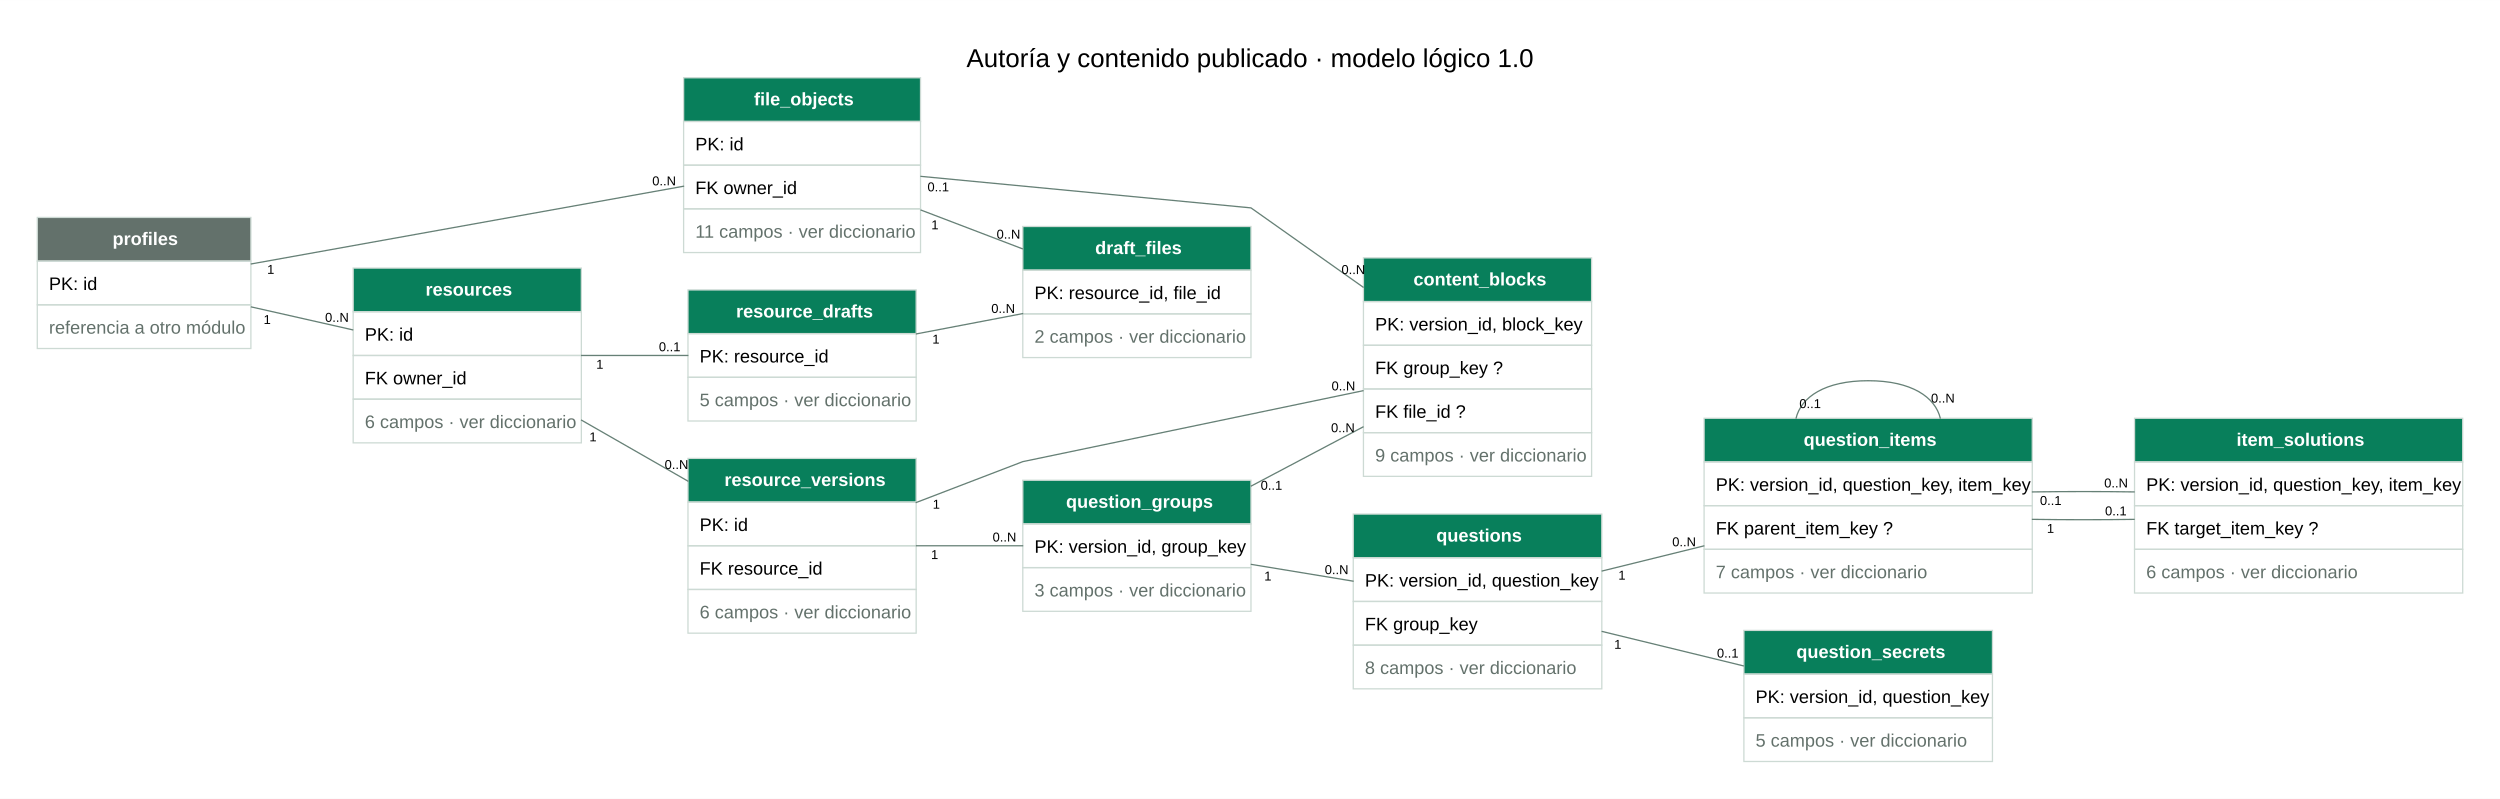
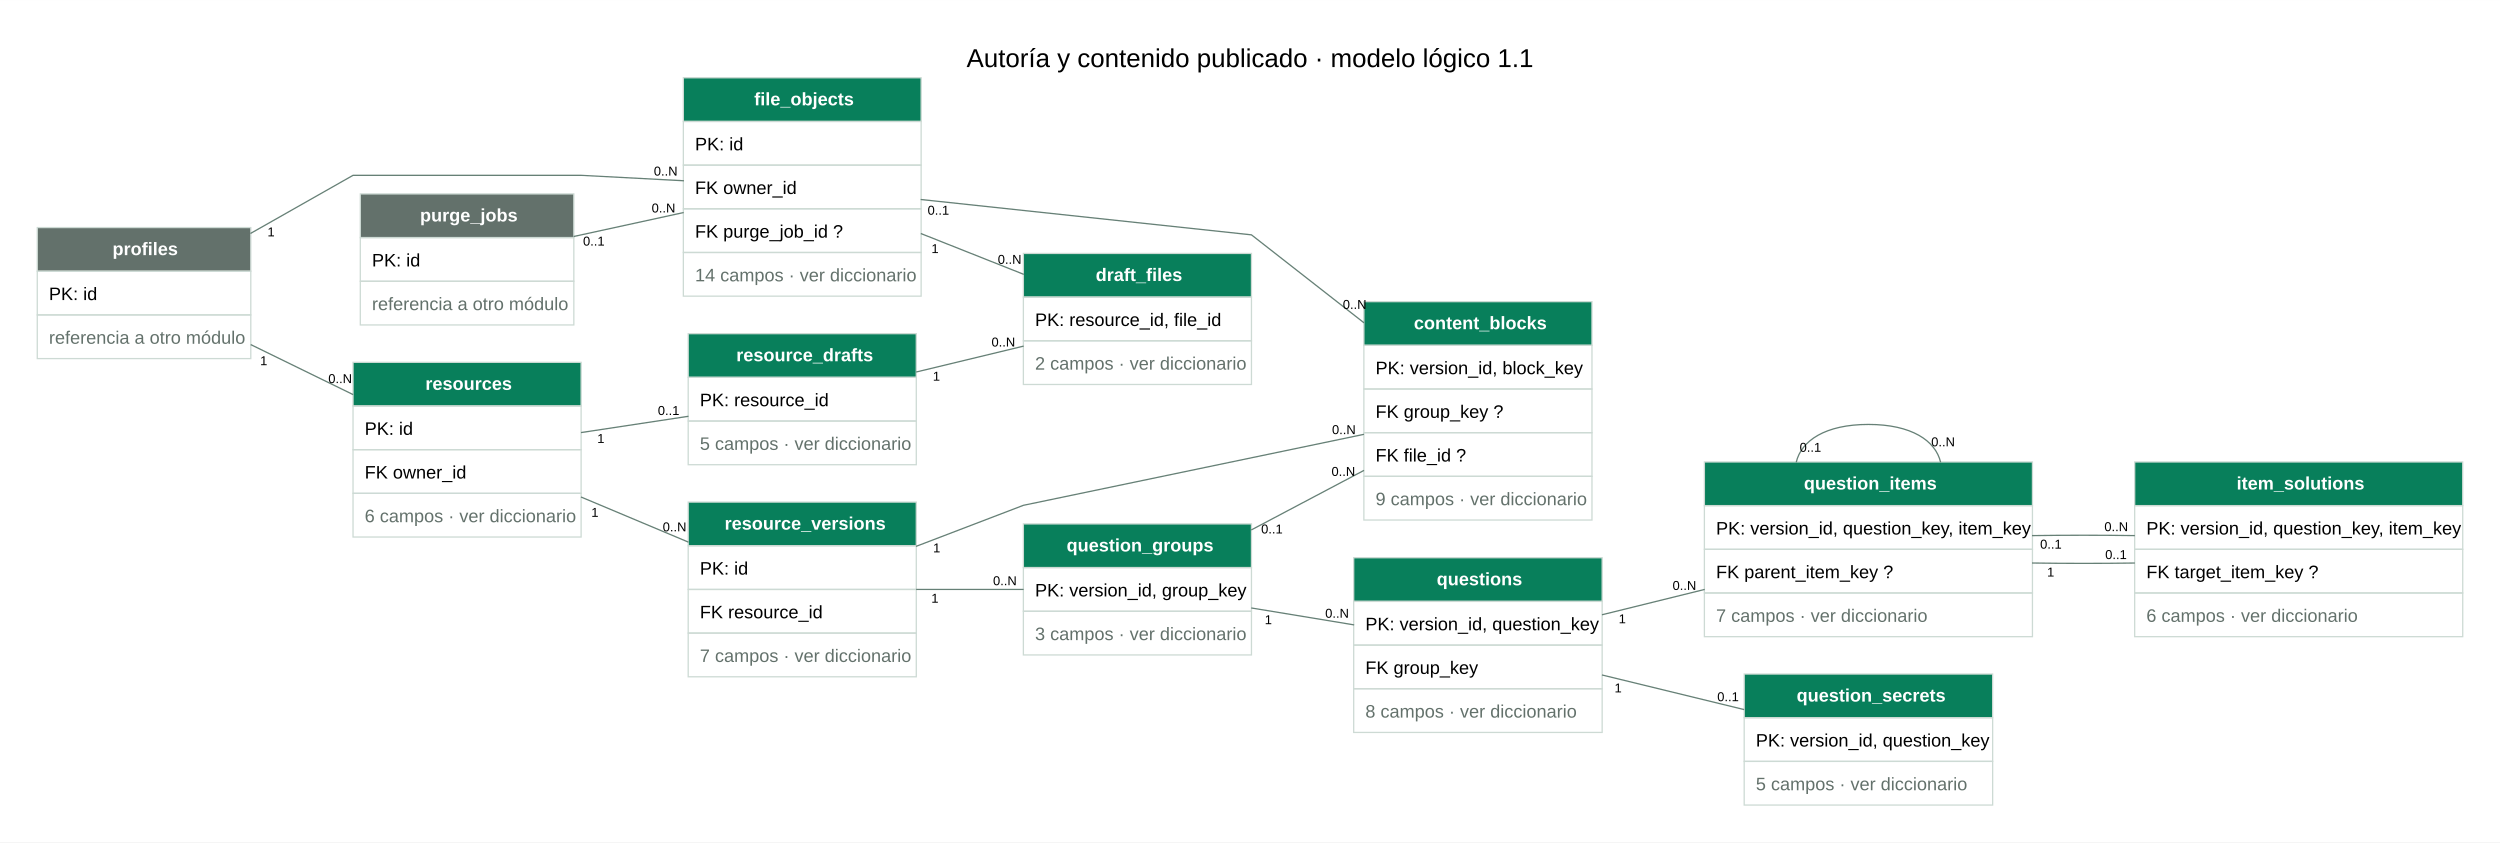
- <svg xmlns="http://www.w3.org/2000/svg" width="1931pt" height="617pt" viewBox="0.00 0.00 1931.10 616.97">
-   <g id="graph0" class="graph" transform="scale(1 1) rotate(0) translate(28.8 588.17)">
-     <polygon fill="#ffffff" stroke="none" points="-28.8,28.8 -28.8,-588.17 1902.3,-588.17 1902.3,28.8 -28.8,28.8" />
-     <text text-anchor="middle" x="936.75" y="-536.38" font-family="Arial" font-size="20.00">Autoría y contenido publicado · modelo lógico 1.0</text>
+ <svg xmlns="http://www.w3.org/2000/svg" width="1932pt" height="651pt" viewBox="0.00 0.00 1931.85 650.85">
+   <g id="graph0" class="graph" transform="scale(1 1) rotate(0) translate(28.8 622.05)">
+     <polygon fill="#ffffff" stroke="none" points="-28.8,28.8 -28.8,-622.05 1903.05,-622.05 1903.05,28.8 -28.8,28.8" />
+     <text text-anchor="middle" x="937.12" y="-570.25" font-family="Arial" font-size="20.00">Autoría y contenido publicado · modelo lógico 1.1</text>
    <g id="node1" class="node">
-       <polygon fill="#087f5b" stroke="none" points="1024.38,-355.25 1024.38,-389 1200.62,-389 1200.62,-355.25 1024.38,-355.25" />
-       <polygon fill="none" stroke="#cddad4" points="1024.38,-355.25 1024.38,-389 1200.62,-389 1200.62,-355.25 1024.38,-355.25" />
-       <text text-anchor="start" x="1063" y="-367.7" font-family="Arial" font-weight="bold" font-size="14.00" fill="white">content_blocks</text>
-       <polygon fill="none" stroke="#cddad4" points="1024.38,-321.5 1024.38,-355.25 1200.62,-355.25 1200.62,-321.5 1024.38,-321.5" />
-       <text text-anchor="start" x="1033.38" y="-332.95" font-family="Arial" font-size="14.00">PK: version_id, block_key</text>
-       <polygon fill="none" stroke="#cddad4" points="1024.38,-287.75 1024.38,-321.5 1200.62,-321.5 1200.62,-287.75 1024.38,-287.75" />
-       <text text-anchor="start" x="1033.38" y="-299.2" font-family="Arial" font-size="14.00">FK group_key ?</text>
-       <polygon fill="none" stroke="#cddad4" points="1024.38,-254 1024.38,-287.75 1200.62,-287.75 1200.62,-254 1024.38,-254" />
-       <text text-anchor="start" x="1033.38" y="-265.45" font-family="Arial" font-size="14.00">FK file_id ?</text>
-       <polygon fill="none" stroke="#cddad4" points="1024.38,-220.25 1024.38,-254 1200.62,-254 1200.62,-220.25 1024.38,-220.25" />
-       <text text-anchor="start" x="1033.38" y="-231.7" font-family="Arial" font-size="14.00" fill="#63716b">9 campos · ver diccionario</text>
+       <polygon fill="#087f5b" stroke="none" points="1025.12,-355.25 1025.12,-389 1201.38,-389 1201.38,-355.25 1025.12,-355.25" />
+       <polygon fill="none" stroke="#cddad4" points="1025.12,-355.25 1025.12,-389 1201.38,-389 1201.38,-355.25 1025.12,-355.25" />
+       <text text-anchor="start" x="1063.75" y="-367.7" font-family="Arial" font-weight="bold" font-size="14.00" fill="white">content_blocks</text>
+       <polygon fill="none" stroke="#cddad4" points="1025.12,-321.5 1025.12,-355.25 1201.38,-355.25 1201.38,-321.5 1025.12,-321.5" />
+       <text text-anchor="start" x="1034.12" y="-332.95" font-family="Arial" font-size="14.00">PK: version_id, block_key</text>
+       <polygon fill="none" stroke="#cddad4" points="1025.12,-287.75 1025.12,-321.5 1201.38,-321.5 1201.38,-287.75 1025.12,-287.75" />
+       <text text-anchor="start" x="1034.12" y="-299.2" font-family="Arial" font-size="14.00">FK group_key ?</text>
+       <polygon fill="none" stroke="#cddad4" points="1025.12,-254 1025.12,-287.75 1201.38,-287.75 1201.38,-254 1025.12,-254" />
+       <text text-anchor="start" x="1034.12" y="-265.45" font-family="Arial" font-size="14.00">FK file_id ?</text>
+       <polygon fill="none" stroke="#cddad4" points="1025.12,-220.25 1025.12,-254 1201.38,-254 1201.38,-220.25 1025.12,-220.25" />
+       <text text-anchor="start" x="1034.12" y="-231.7" font-family="Arial" font-size="14.00" fill="#63716b">9 campos · ver diccionario</text>
    </g>
    <g id="node2" class="node">
-       <polygon fill="#087f5b" stroke="none" points="761.25,-379.5 761.25,-413.25 937.5,-413.25 937.5,-379.5 761.25,-379.5" />
-       <polygon fill="none" stroke="#cddad4" points="761.25,-379.5 761.25,-413.25 937.5,-413.25 937.5,-379.5 761.25,-379.5" />
-       <text text-anchor="start" x="817.12" y="-391.95" font-family="Arial" font-weight="bold" font-size="14.00" fill="white">draft_files</text>
-       <polygon fill="none" stroke="#cddad4" points="761.25,-345.75 761.25,-379.5 937.5,-379.5 937.5,-345.75 761.25,-345.75" />
-       <text text-anchor="start" x="770.25" y="-357.2" font-family="Arial" font-size="14.00">PK: resource_id, file_id</text>
-       <polygon fill="none" stroke="#cddad4" points="761.25,-312 761.25,-345.75 937.5,-345.75 937.5,-312 761.25,-312" />
-       <text text-anchor="start" x="770.25" y="-323.45" font-family="Arial" font-size="14.00" fill="#63716b">2 campos · ver diccionario</text>
+       <polygon fill="#087f5b" stroke="none" points="762,-392.5 762,-426.25 938.25,-426.25 938.25,-392.5 762,-392.5" />
+       <polygon fill="none" stroke="#cddad4" points="762,-392.5 762,-426.25 938.25,-426.25 938.25,-392.5 762,-392.5" />
+       <text text-anchor="start" x="817.88" y="-404.95" font-family="Arial" font-weight="bold" font-size="14.00" fill="white">draft_files</text>
+       <polygon fill="none" stroke="#cddad4" points="762,-358.75 762,-392.5 938.25,-392.5 938.25,-358.75 762,-358.75" />
+       <text text-anchor="start" x="771" y="-370.2" font-family="Arial" font-size="14.00">PK: resource_id, file_id</text>
+       <polygon fill="none" stroke="#cddad4" points="762,-325 762,-358.75 938.25,-358.75 938.25,-325 762,-325" />
+       <text text-anchor="start" x="771" y="-336.45" font-family="Arial" font-size="14.00" fill="#63716b">2 campos · ver diccionario</text>
    </g>
    <g id="node3" class="node">
-       <polygon fill="#087f5b" stroke="none" points="499.25,-494.38 499.25,-528.12 682.25,-528.12 682.25,-494.38 499.25,-494.38" />
-       <polygon fill="none" stroke="#cddad4" points="499.25,-494.38 499.25,-528.12 682.25,-528.12 682.25,-494.38 499.25,-494.38" />
-       <text text-anchor="start" x="553.62" y="-506.82" font-family="Arial" font-weight="bold" font-size="14.00" fill="white">file_objects</text>
-       <polygon fill="none" stroke="#cddad4" points="499.25,-460.62 499.25,-494.38 682.25,-494.38 682.25,-460.62 499.25,-460.62" />
-       <text text-anchor="start" x="508.25" y="-472.07" font-family="Arial" font-size="14.00">PK: id</text>
-       <polygon fill="none" stroke="#cddad4" points="499.25,-426.88 499.25,-460.62 682.25,-460.62 682.25,-426.88 499.25,-426.88" />
-       <text text-anchor="start" x="508.25" y="-438.32" font-family="Arial" font-size="14.00">FK owner_id</text>
-       <polygon fill="none" stroke="#cddad4" points="499.25,-393.12 499.25,-426.88 682.25,-426.88 682.25,-393.12 499.25,-393.12" />
-       <text text-anchor="start" x="508.25" y="-404.57" font-family="Arial" font-size="14.00" fill="#63716b">11 campos · ver diccionario</text>
+       <polygon fill="#087f5b" stroke="none" points="499.25,-528.25 499.25,-562 683,-562 683,-528.25 499.25,-528.25" />
+       <polygon fill="none" stroke="#cddad4" points="499.25,-528.25 499.25,-562 683,-562 683,-528.25 499.25,-528.25" />
+       <text text-anchor="start" x="554" y="-540.7" font-family="Arial" font-weight="bold" font-size="14.00" fill="white">file_objects</text>
+       <polygon fill="none" stroke="#cddad4" points="499.25,-494.5 499.25,-528.25 683,-528.25 683,-494.5 499.25,-494.5" />
+       <text text-anchor="start" x="508.25" y="-505.95" font-family="Arial" font-size="14.00">PK: id</text>
+       <polygon fill="none" stroke="#cddad4" points="499.25,-460.75 499.25,-494.5 683,-494.5 683,-460.75 499.25,-460.75" />
+       <text text-anchor="start" x="508.25" y="-472.2" font-family="Arial" font-size="14.00">FK owner_id</text>
+       <polygon fill="none" stroke="#cddad4" points="499.25,-427 499.25,-460.75 683,-460.75 683,-427 499.25,-427" />
+       <text text-anchor="start" x="508.25" y="-438.45" font-family="Arial" font-size="14.00">FK purge_job_id ?</text>
+       <polygon fill="none" stroke="#cddad4" points="499.25,-393.25 499.25,-427 683,-427 683,-393.25 499.25,-393.25" />
+       <text text-anchor="start" x="508.25" y="-404.7" font-family="Arial" font-size="14.00" fill="#63716b">14 campos · ver diccionario</text>
+     </g>
+     <g id="edge11" class="edge">
+       <path fill="none" stroke="#668076" d="M682.61,-467.95C785.17,-456.99 938.25,-440.62 938.25,-440.62 938.25,-440.62 981.75,-406.62 1025.25,-372.62" />
+       <text text-anchor="middle" x="1017.99" y="-383.38" font-family="Arial" font-size="10.00">0..N</text>
+       <text text-anchor="middle" x="696.31" y="-456.19" font-family="Arial" font-size="10.00">0..1</text>
+     </g>
+     <g id="edge6" class="edge">
+       <path fill="none" stroke="#668076" d="M682.73,-441.66C708.6,-431.4 736.72,-420.24 762.35,-410.06" />
+       <text text-anchor="middle" x="751.37" y="-418.2" font-family="Arial" font-size="10.00">0..N</text>
+       <text text-anchor="middle" x="693.72" y="-426.53" font-family="Arial" font-size="10.00">1</text>
+     </g>
+     <g id="node4" class="node">
+       <polygon fill="#087f5b" stroke="none" points="1620.75,-231.38 1620.75,-265.12 1874.25,-265.12 1874.25,-231.38 1620.75,-231.38" />
+       <polygon fill="none" stroke="#cddad4" points="1620.75,-231.38 1620.75,-265.12 1874.25,-265.12 1874.25,-231.38 1620.75,-231.38" />
+       <text text-anchor="start" x="1699.5" y="-243.82" font-family="Arial" font-weight="bold" font-size="14.00" fill="white">item_solutions</text>
+       <polygon fill="none" stroke="#cddad4" points="1620.75,-197.62 1620.75,-231.38 1874.25,-231.38 1874.25,-197.62 1620.75,-197.62" />
+       <text text-anchor="start" x="1629.75" y="-209.07" font-family="Arial" font-size="14.00">PK: version_id, question_key, item_key</text>
+       <polygon fill="none" stroke="#cddad4" points="1620.75,-163.88 1620.75,-197.62 1874.25,-197.62 1874.25,-163.88 1620.75,-163.88" />
+       <text text-anchor="start" x="1629.75" y="-175.32" font-family="Arial" font-size="14.00">FK target_item_key ?</text>
+       <polygon fill="none" stroke="#cddad4" points="1620.75,-130.12 1620.75,-163.88 1874.25,-163.88 1874.25,-130.12 1620.75,-130.12" />
+       <text text-anchor="start" x="1629.75" y="-141.57" font-family="Arial" font-size="14.00" fill="#63716b">6 campos · ver diccionario</text>
+     </g>
+     <g id="node5" class="node">
+       <polygon fill="#63716b" stroke="none" points="0,-412.5 0,-446.25 165,-446.25 165,-412.5 0,-412.5" />
+       <polygon fill="none" stroke="#cddad4" points="0,-412.5 0,-446.25 165,-446.25 165,-412.5 0,-412.5" />
+       <text text-anchor="start" x="58.12" y="-424.95" font-family="Arial" font-weight="bold" font-size="14.00" fill="white">profiles</text>
+       <polygon fill="none" stroke="#cddad4" points="0,-378.75 0,-412.5 165,-412.5 165,-378.75 0,-378.75" />
+       <text text-anchor="start" x="9" y="-390.2" font-family="Arial" font-size="14.00">PK: id</text>
+       <polygon fill="none" stroke="#cddad4" points="0,-345 0,-378.75 165,-378.75 165,-345 0,-345" />
+       <text text-anchor="start" x="9" y="-356.45" font-family="Arial" font-size="14.00" fill="#63716b">referencia a otro módulo</text>
+     </g>
+     <g id="edge1" class="edge">
+       <path fill="none" stroke="#668076" d="M164.69,-441.66C204.5,-464.23 244,-486.62 244,-486.62 244,-486.62 420.25,-486.62 420.25,-486.62 420.25,-486.62 459.15,-484.56 499.72,-482.41" />
+       <text text-anchor="middle" x="485.59" y="-486.43" font-family="Arial" font-size="10.00">0..N</text>
+       <text text-anchor="middle" x="180.64" y="-439.43" font-family="Arial" font-size="10.00">1</text>
+     </g>
+     <g id="node13" class="node">
+       <polygon fill="#087f5b" stroke="none" points="244,-308.38 244,-342.12 420.25,-342.12 420.25,-308.38 244,-308.38" />
+       <polygon fill="none" stroke="#cddad4" points="244,-308.38 244,-342.12 420.25,-342.12 420.25,-308.38 244,-308.38" />
+       <text text-anchor="start" x="299.88" y="-320.82" font-family="Arial" font-weight="bold" font-size="14.00" fill="white">resources</text>
+       <polygon fill="none" stroke="#cddad4" points="244,-274.62 244,-308.38 420.25,-308.38 420.25,-274.62 244,-274.62" />
+       <text text-anchor="start" x="253" y="-286.07" font-family="Arial" font-size="14.00">PK: id</text>
+       <polygon fill="none" stroke="#cddad4" points="244,-240.88 244,-274.62 420.25,-274.62 420.25,-240.88 244,-240.88" />
+       <text text-anchor="start" x="253" y="-252.32" font-family="Arial" font-size="14.00">FK owner_id</text>
+       <polygon fill="none" stroke="#cddad4" points="244,-207.12 244,-240.88 420.25,-240.88 420.25,-207.12 244,-207.12" />
+       <text text-anchor="start" x="253" y="-218.57" font-family="Arial" font-size="14.00" fill="#63716b">6 campos · ver diccionario</text>
+     </g>
+     <g id="edge3" class="edge">
+       <path fill="none" stroke="#668076" d="M164.92,-355.84C190.3,-343.44 218.37,-329.72 244.11,-317.14" />
+       <text text-anchor="middle" x="234.05" y="-326.08" font-family="Arial" font-size="10.00">0..N</text>
+       <text text-anchor="middle" x="174.98" y="-339.9" font-family="Arial" font-size="10.00">1</text>
+     </g>
+     <g id="node6" class="node">
+       <polygon fill="#63716b" stroke="none" points="249.62,-438.5 249.62,-472.25 414.62,-472.25 414.62,-438.5 249.62,-438.5" />
+       <polygon fill="none" stroke="#cddad4" points="249.62,-438.5 249.62,-472.25 414.62,-472.25 414.62,-438.5 249.62,-438.5" />
+       <text text-anchor="start" x="295.75" y="-450.95" font-family="Arial" font-weight="bold" font-size="14.00" fill="white">purge_jobs</text>
+       <polygon fill="none" stroke="#cddad4" points="249.62,-404.75 249.62,-438.5 414.62,-438.5 414.62,-404.75 249.62,-404.75" />
+       <text text-anchor="start" x="258.62" y="-416.2" font-family="Arial" font-size="14.00">PK: id</text>
+       <polygon fill="none" stroke="#cddad4" points="249.62,-371 249.62,-404.75 414.62,-404.75 414.62,-371 249.62,-371" />
+       <text text-anchor="start" x="258.62" y="-382.45" font-family="Arial" font-size="14.00" fill="#63716b">referencia a otro módulo</text>
+     </g>
+     <g id="edge2" class="edge">
+       <path fill="none" stroke="#668076" d="M414.44,-439.34C441.5,-445.24 471.8,-451.84 499.52,-457.88" />
+       <text text-anchor="middle" x="483.91" y="-457.9" font-family="Arial" font-size="10.00">0..N</text>
+       <text text-anchor="middle" x="430.05" y="-432.32" font-family="Arial" font-size="10.00">0..1</text>
+     </g>
+     <g id="node7" class="node">
+       <polygon fill="#087f5b" stroke="none" points="762,-183.5 762,-217.25 938.25,-217.25 938.25,-183.5 762,-183.5" />
+       <polygon fill="none" stroke="#cddad4" points="762,-183.5 762,-217.25 938.25,-217.25 938.25,-183.5 762,-183.5" />
+       <text text-anchor="start" x="795.38" y="-195.95" font-family="Arial" font-weight="bold" font-size="14.00" fill="white">question_groups</text>
+       <polygon fill="none" stroke="#cddad4" points="762,-149.75 762,-183.5 938.25,-183.5 938.25,-149.75 762,-149.75" />
+       <text text-anchor="start" x="771" y="-161.2" font-family="Arial" font-size="14.00">PK: version_id, group_key</text>
+       <polygon fill="none" stroke="#cddad4" points="762,-116 762,-149.75 938.25,-149.75 938.25,-116 762,-116" />
+       <text text-anchor="start" x="771" y="-127.45" font-family="Arial" font-size="14.00" fill="#63716b">3 campos · ver diccionario</text>
    </g>
    <g id="edge10" class="edge">
-       <path fill="none" stroke="#668076" d="M682.14,-452C784.58,-442.22 937.5,-427.62 937.5,-427.62 937.5,-427.62 981,-396.88 1024.5,-366.12" />
-       <text text-anchor="middle" x="1016.56" y="-376.52" font-family="Arial" font-size="10.00">0..N</text>
-       <text text-anchor="middle" x="695.93" y="-440.39" font-family="Arial" font-size="10.00">0..1</text>
+       <path fill="none" stroke="#668076" d="M938.08,-212.58C966.12,-227.4 997.19,-243.82 1025.23,-258.64" />
+       <text text-anchor="middle" x="1009.25" y="-254.34" font-family="Arial" font-size="10.00">0..N</text>
+       <text text-anchor="middle" x="954.06" y="-209.87" font-family="Arial" font-size="10.00">0..1</text>
+     </g>
+     <g id="node10" class="node">
+       <polygon fill="#087f5b" stroke="none" points="1017.25,-157.38 1017.25,-191.12 1209.25,-191.12 1209.25,-157.38 1017.25,-157.38" />
+       <polygon fill="none" stroke="#cddad4" points="1017.25,-157.38 1017.25,-191.12 1209.25,-191.12 1209.25,-157.38 1017.25,-157.38" />
+       <text text-anchor="start" x="1081.38" y="-169.82" font-family="Arial" font-weight="bold" font-size="14.00" fill="white">questions</text>
+       <polygon fill="none" stroke="#cddad4" points="1017.25,-123.62 1017.25,-157.38 1209.25,-157.38 1209.25,-123.62 1017.25,-123.62" />
+       <text text-anchor="start" x="1026.25" y="-135.07" font-family="Arial" font-size="14.00">PK: version_id, question_key</text>
+       <polygon fill="none" stroke="#cddad4" points="1017.25,-89.88 1017.25,-123.62 1209.25,-123.62 1209.25,-89.88 1017.25,-89.88" />
+       <text text-anchor="start" x="1026.25" y="-101.33" font-family="Arial" font-size="14.00">FK group_key</text>
+       <polygon fill="none" stroke="#cddad4" points="1017.25,-56.12 1017.25,-89.88 1209.25,-89.88 1209.25,-56.12 1017.25,-56.12" />
+       <text text-anchor="start" x="1026.25" y="-67.58" font-family="Arial" font-size="14.00" fill="#63716b">8 campos · ver diccionario</text>
+     </g>
+     <g id="edge12" class="edge">
+       <path fill="none" stroke="#668076" d="M938.08,-152.31C963.59,-148.1 991.62,-143.49 1017.6,-139.21" />
+       <text text-anchor="middle" x="1004.39" y="-144.74" font-family="Arial" font-size="10.00">0..N</text>
+       <text text-anchor="middle" x="951.29" y="-139.78" font-family="Arial" font-size="10.00">1</text>
+     </g>
+     <g id="node8" class="node">
+       <polygon fill="#087f5b" stroke="none" points="1288.25,-231.38 1288.25,-265.12 1541.75,-265.12 1541.75,-231.38 1288.25,-231.38" />
+       <polygon fill="none" stroke="#cddad4" points="1288.25,-231.38 1288.25,-265.12 1541.75,-265.12 1541.75,-231.38 1288.25,-231.38" />
+       <text text-anchor="start" x="1365.12" y="-243.82" font-family="Arial" font-weight="bold" font-size="14.00" fill="white">question_items</text>
+       <polygon fill="none" stroke="#cddad4" points="1288.25,-197.62 1288.25,-231.38 1541.75,-231.38 1541.75,-197.62 1288.25,-197.62" />
+       <text text-anchor="start" x="1297.25" y="-209.07" font-family="Arial" font-size="14.00">PK: version_id, question_key, item_key</text>
+       <polygon fill="none" stroke="#cddad4" points="1288.25,-163.88 1288.25,-197.62 1541.75,-197.62 1541.75,-163.88 1288.25,-163.88" />
+       <text text-anchor="start" x="1297.25" y="-175.32" font-family="Arial" font-size="14.00">FK parent_item_key ?</text>
+       <polygon fill="none" stroke="#cddad4" points="1288.25,-130.12 1288.25,-163.88 1541.75,-163.88 1541.75,-130.12 1288.25,-130.12" />
+       <text text-anchor="start" x="1297.25" y="-141.57" font-family="Arial" font-size="14.00" fill="#63716b">7 campos · ver diccionario</text>
+     </g>
+     <g id="edge16" class="edge">
+       <path fill="none" stroke="#668076" d="M1541.42,-187.04C1567.44,-186.66 1594.86,-186.65 1620.89,-187.03" />
+       <text text-anchor="middle" x="1606.3" y="-190.11" font-family="Arial" font-size="10.00">0..1</text>
+       <text text-anchor="middle" x="1555.83" y="-176.58" font-family="Arial" font-size="10.00">1</text>
+     </g>
+     <g id="edge17" class="edge">
+       <path fill="none" stroke="#668076" d="M1541.42,-208.21C1567.44,-208.59 1594.86,-208.6 1620.89,-208.22" />
+       <text text-anchor="middle" x="1606.48" y="-211.67" font-family="Arial" font-size="10.00">0..N</text>
+       <text text-anchor="middle" x="1556.01" y="-198.14" font-family="Arial" font-size="10.00">0..1</text>
+     </g>
+     <g id="edge14" class="edge">
+       <path fill="none" stroke="#668076" d="M1359.2,-264.82C1363.1,-281.59 1381.7,-294.12 1415,-294.12 1448.3,-294.12 1466.9,-281.59 1470.8,-264.82" />
+       <text text-anchor="middle" x="1472.69" y="-277.21" font-family="Arial" font-size="10.00">0..N</text>
+       <text text-anchor="middle" x="1370.16" y="-272.98" font-family="Arial" font-size="10.00">0..1</text>
+     </g>
+     <g id="node9" class="node">
+       <polygon fill="#087f5b" stroke="none" points="1319,-67.5 1319,-101.25 1511,-101.25 1511,-67.5 1319,-67.5" />
+       <polygon fill="none" stroke="#cddad4" points="1319,-67.5 1319,-101.25 1511,-101.25 1511,-67.5 1319,-67.5" />
+       <text text-anchor="start" x="1359.5" y="-79.95" font-family="Arial" font-weight="bold" font-size="14.00" fill="white">question_secrets</text>
+       <polygon fill="none" stroke="#cddad4" points="1319,-33.75 1319,-67.5 1511,-67.5 1511,-33.75 1319,-33.75" />
+       <text text-anchor="start" x="1328" y="-45.2" font-family="Arial" font-size="14.00">PK: version_id, question_key</text>
+       <polygon fill="none" stroke="#cddad4" points="1319,0 1319,-33.75 1511,-33.75 1511,0 1319,0" />
+       <text text-anchor="start" x="1328" y="-11.45" font-family="Arial" font-size="14.00" fill="#63716b">5 campos · ver diccionario</text>
+     </g>
+     <g id="edge13" class="edge">
+       <path fill="none" stroke="#668076" d="M1209.09,-147.04C1234.31,-153.26 1261.93,-160.08 1288.51,-166.64" />
+       <text text-anchor="middle" x="1272.81" y="-166.23" font-family="Arial" font-size="10.00">0..N</text>
+       <text text-anchor="middle" x="1224.79" y="-140.45" font-family="Arial" font-size="10.00">1</text>
+     </g>
+     <g id="edge15" class="edge">
+       <path fill="none" stroke="#668076" d="M1209.09,-100.53C1244.17,-91.99 1283.91,-82.31 1319,-73.76" />
+       <text text-anchor="middle" x="1306.51" y="-80.26" font-family="Arial" font-size="10.00">0..1</text>
+       <text text-anchor="middle" x="1221.58" y="-87.03" font-family="Arial" font-size="10.00">1</text>
+     </g>
+     <g id="node11" class="node">
+       <polygon fill="#087f5b" stroke="none" points="503,-330.5 503,-364.25 679.25,-364.25 679.25,-330.5 503,-330.5" />
+       <polygon fill="none" stroke="#cddad4" points="503,-330.5 503,-364.25 679.25,-364.25 679.25,-330.5 503,-330.5" />
+       <text text-anchor="start" x="540.12" y="-342.95" font-family="Arial" font-weight="bold" font-size="14.00" fill="white">resource_drafts</text>
+       <polygon fill="none" stroke="#cddad4" points="503,-296.75 503,-330.5 679.25,-330.5 679.25,-296.75 503,-296.75" />
+       <text text-anchor="start" x="512" y="-308.2" font-family="Arial" font-size="14.00">PK: resource_id</text>
+       <polygon fill="none" stroke="#cddad4" points="503,-263 503,-296.75 679.25,-296.75 679.25,-263 503,-263" />
+       <text text-anchor="start" x="512" y="-274.45" font-family="Arial" font-size="14.00" fill="#63716b">5 campos · ver diccionario</text>
    </g>
    <g id="edge5" class="edge">
-       <path fill="none" stroke="#668076" d="M682.23,-426.07C707.91,-416.26 735.82,-405.61 761.3,-395.88" />
-       <text text-anchor="middle" x="750.17" y="-403.87" font-family="Arial" font-size="10.00">0..N</text>
-       <text text-anchor="middle" x="693.36" y="-411.08" font-family="Arial" font-size="10.00">1</text>
-     </g>
-     <g id="node4" class="node">
-       <polygon fill="#087f5b" stroke="none" points="1620,-231.38 1620,-265.12 1873.5,-265.12 1873.5,-231.38 1620,-231.38" />
-       <polygon fill="none" stroke="#cddad4" points="1620,-231.38 1620,-265.12 1873.5,-265.12 1873.5,-231.38 1620,-231.38" />
-       <text text-anchor="start" x="1698.75" y="-243.82" font-family="Arial" font-weight="bold" font-size="14.00" fill="white">item_solutions</text>
-       <polygon fill="none" stroke="#cddad4" points="1620,-197.62 1620,-231.38 1873.5,-231.38 1873.5,-197.62 1620,-197.62" />
-       <text text-anchor="start" x="1629" y="-209.07" font-family="Arial" font-size="14.00">PK: version_id, question_key, item_key</text>
-       <polygon fill="none" stroke="#cddad4" points="1620,-163.88 1620,-197.62 1873.5,-197.62 1873.5,-163.88 1620,-163.88" />
-       <text text-anchor="start" x="1629" y="-175.32" font-family="Arial" font-size="14.00">FK target_item_key ?</text>
-       <polygon fill="none" stroke="#cddad4" points="1620,-130.12 1620,-163.88 1873.5,-163.88 1873.5,-130.12 1620,-130.12" />
-       <text text-anchor="start" x="1629" y="-141.57" font-family="Arial" font-size="14.00" fill="#63716b">6 campos · ver diccionario</text>
-     </g>
-     <g id="node5" class="node">
-       <polygon fill="#63716b" stroke="none" points="0,-386.5 0,-420.25 165,-420.25 165,-386.5 0,-386.5" />
-       <polygon fill="none" stroke="#cddad4" points="0,-386.5 0,-420.25 165,-420.25 165,-386.5 0,-386.5" />
-       <text text-anchor="start" x="58.12" y="-398.95" font-family="Arial" font-weight="bold" font-size="14.00" fill="white">profiles</text>
-       <polygon fill="none" stroke="#cddad4" points="0,-352.75 0,-386.5 165,-386.5 165,-352.75 0,-352.75" />
-       <text text-anchor="start" x="9" y="-364.2" font-family="Arial" font-size="14.00">PK: id</text>
-       <polygon fill="none" stroke="#cddad4" points="0,-319 0,-352.75 165,-352.75 165,-319 0,-319" />
-       <text text-anchor="start" x="9" y="-330.45" font-family="Arial" font-size="14.00" fill="#63716b">referencia a otro módulo</text>
-     </g>
-     <g id="edge1" class="edge">
-       <path fill="none" stroke="#668076" d="M164.84,-384.25C256.37,-400.7 404.66,-427.35 499.65,-444.43" />
-       <text text-anchor="middle" x="484.18" y="-445.02" font-family="Arial" font-size="10.00">0..N</text>
-       <text text-anchor="middle" x="180.31" y="-376.66" font-family="Arial" font-size="10.00">1</text>
+       <path fill="none" stroke="#668076" d="M679.13,-334.62C705.93,-341.08 735.42,-348.19 762.21,-354.66" />
+       <text text-anchor="middle" x="746.52" y="-354.33" font-family="Arial" font-size="10.00">0..N</text>
+       <text text-anchor="middle" x="694.82" y="-327.94" font-family="Arial" font-size="10.00">1</text>
    </g>
    <g id="node12" class="node">
-       <polygon fill="#087f5b" stroke="none" points="244,-347.38 244,-381.12 420.25,-381.12 420.25,-347.38 244,-347.38" />
-       <polygon fill="none" stroke="#cddad4" points="244,-347.38 244,-381.12 420.25,-381.12 420.25,-347.38 244,-347.38" />
-       <text text-anchor="start" x="299.88" y="-359.82" font-family="Arial" font-weight="bold" font-size="14.00" fill="white">resources</text>
-       <polygon fill="none" stroke="#cddad4" points="244,-313.62 244,-347.38 420.25,-347.38 420.25,-313.62 244,-313.62" />
-       <text text-anchor="start" x="253" y="-325.07" font-family="Arial" font-size="14.00">PK: id</text>
-       <polygon fill="none" stroke="#cddad4" points="244,-279.88 244,-313.62 420.25,-313.62 420.25,-279.88 244,-279.88" />
-       <text text-anchor="start" x="253" y="-291.32" font-family="Arial" font-size="14.00">FK owner_id</text>
-       <polygon fill="none" stroke="#cddad4" points="244,-246.12 244,-279.88 420.25,-279.88 420.25,-246.12 244,-246.12" />
-       <text text-anchor="start" x="253" y="-257.57" font-family="Arial" font-size="14.00" fill="#63716b">6 campos · ver diccionario</text>
-     </g>
-     <g id="edge2" class="edge">
-       <path fill="none" stroke="#668076" d="M164.92,-351.21C190.3,-345.47 218.37,-339.12 244.11,-333.3" />
-       <text text-anchor="middle" x="231.46" y="-339.6" font-family="Arial" font-size="10.00">0..N</text>
-       <text text-anchor="middle" x="177.58" y="-337.92" font-family="Arial" font-size="10.00">1</text>
-     </g>
-     <g id="node6" class="node">
-       <polygon fill="#087f5b" stroke="none" points="761.25,-183.5 761.25,-217.25 937.5,-217.25 937.5,-183.5 761.25,-183.5" />
-       <polygon fill="none" stroke="#cddad4" points="761.25,-183.5 761.25,-217.25 937.5,-217.25 937.5,-183.5 761.25,-183.5" />
-       <text text-anchor="start" x="794.62" y="-195.95" font-family="Arial" font-weight="bold" font-size="14.00" fill="white">question_groups</text>
-       <polygon fill="none" stroke="#cddad4" points="761.25,-149.75 761.25,-183.5 937.5,-183.5 937.5,-149.75 761.25,-149.75" />
-       <text text-anchor="start" x="770.25" y="-161.2" font-family="Arial" font-size="14.00">PK: version_id, group_key</text>
-       <polygon fill="none" stroke="#cddad4" points="761.25,-116 761.25,-149.75 937.5,-149.75 937.5,-116 761.25,-116" />
-       <text text-anchor="start" x="770.25" y="-127.45" font-family="Arial" font-size="14.00" fill="#63716b">3 campos · ver diccionario</text>
+       <polygon fill="#087f5b" stroke="none" points="503,-200.38 503,-234.12 679.25,-234.12 679.25,-200.38 503,-200.38" />
+       <polygon fill="none" stroke="#cddad4" points="503,-200.38 503,-234.12 679.25,-234.12 679.25,-200.38 503,-200.38" />
+       <text text-anchor="start" x="531.12" y="-212.82" font-family="Arial" font-weight="bold" font-size="14.00" fill="white">resource_versions</text>
+       <polygon fill="none" stroke="#cddad4" points="503,-166.62 503,-200.38 679.25,-200.38 679.25,-166.62 503,-166.62" />
+       <text text-anchor="start" x="512" y="-178.07" font-family="Arial" font-size="14.00">PK: id</text>
+       <polygon fill="none" stroke="#cddad4" points="503,-132.88 503,-166.62 679.25,-166.62 679.25,-132.88 503,-132.88" />
+       <text text-anchor="start" x="512" y="-144.32" font-family="Arial" font-size="14.00">FK resource_id</text>
+       <polygon fill="none" stroke="#cddad4" points="503,-99.12 503,-132.88 679.25,-132.88 679.25,-99.12 503,-99.12" />
+       <text text-anchor="start" x="512" y="-110.58" font-family="Arial" font-size="14.00" fill="#63716b">7 campos · ver diccionario</text>
    </g>
    <g id="edge9" class="edge">
-       <path fill="none" stroke="#668076" d="M937.33,-212.58C965.37,-227.4 996.44,-243.82 1024.48,-258.64" />
-       <text text-anchor="middle" x="1008.5" y="-254.34" font-family="Arial" font-size="10.00">0..N</text>
-       <text text-anchor="middle" x="953.31" y="-209.87" font-family="Arial" font-size="10.00">0..1</text>
-     </g>
-     <g id="node9" class="node">
-       <polygon fill="#087f5b" stroke="none" points="1016.5,-157.38 1016.5,-191.12 1208.5,-191.12 1208.5,-157.38 1016.5,-157.38" />
-       <polygon fill="none" stroke="#cddad4" points="1016.5,-157.38 1016.5,-191.12 1208.5,-191.12 1208.5,-157.38 1016.5,-157.38" />
-       <text text-anchor="start" x="1080.62" y="-169.82" font-family="Arial" font-weight="bold" font-size="14.00" fill="white">questions</text>
-       <polygon fill="none" stroke="#cddad4" points="1016.5,-123.62 1016.5,-157.38 1208.5,-157.38 1208.5,-123.62 1016.5,-123.62" />
-       <text text-anchor="start" x="1025.5" y="-135.07" font-family="Arial" font-size="14.00">PK: version_id, question_key</text>
-       <polygon fill="none" stroke="#cddad4" points="1016.5,-89.88 1016.5,-123.62 1208.5,-123.62 1208.5,-89.88 1016.5,-89.88" />
-       <text text-anchor="start" x="1025.5" y="-101.33" font-family="Arial" font-size="14.00">FK group_key</text>
-       <polygon fill="none" stroke="#cddad4" points="1016.5,-56.12 1016.5,-89.88 1208.5,-89.88 1208.5,-56.12 1016.5,-56.12" />
-       <text text-anchor="start" x="1025.5" y="-67.58" font-family="Arial" font-size="14.00" fill="#63716b">8 campos · ver diccionario</text>
-     </g>
-     <g id="edge11" class="edge">
-       <path fill="none" stroke="#668076" d="M937.33,-152.31C962.84,-148.1 990.87,-143.49 1016.85,-139.21" />
-       <text text-anchor="middle" x="1003.64" y="-144.74" font-family="Arial" font-size="10.00">0..N</text>
-       <text text-anchor="middle" x="950.54" y="-139.78" font-family="Arial" font-size="10.00">1</text>
-     </g>
-     <g id="node7" class="node">
-       <polygon fill="#087f5b" stroke="none" points="1287.5,-231.38 1287.5,-265.12 1541,-265.12 1541,-231.38 1287.5,-231.38" />
-       <polygon fill="none" stroke="#cddad4" points="1287.5,-231.38 1287.5,-265.12 1541,-265.12 1541,-231.38 1287.5,-231.38" />
-       <text text-anchor="start" x="1364.38" y="-243.82" font-family="Arial" font-weight="bold" font-size="14.00" fill="white">question_items</text>
-       <polygon fill="none" stroke="#cddad4" points="1287.5,-197.62 1287.5,-231.38 1541,-231.38 1541,-197.62 1287.5,-197.62" />
-       <text text-anchor="start" x="1296.5" y="-209.07" font-family="Arial" font-size="14.00">PK: version_id, question_key, item_key</text>
-       <polygon fill="none" stroke="#cddad4" points="1287.5,-163.88 1287.5,-197.62 1541,-197.62 1541,-163.88 1287.5,-163.88" />
-       <text text-anchor="start" x="1296.5" y="-175.32" font-family="Arial" font-size="14.00">FK parent_item_key ?</text>
-       <polygon fill="none" stroke="#cddad4" points="1287.5,-130.12 1287.5,-163.88 1541,-163.88 1541,-130.12 1287.5,-130.12" />
-       <text text-anchor="start" x="1296.5" y="-141.57" font-family="Arial" font-size="14.00" fill="#63716b">7 campos · ver diccionario</text>
-     </g>
-     <g id="edge15" class="edge">
-       <path fill="none" stroke="#668076" d="M1540.67,-187.04C1566.69,-186.66 1594.11,-186.65 1620.14,-187.03" />
-       <text text-anchor="middle" x="1605.55" y="-190.11" font-family="Arial" font-size="10.00">0..1</text>
-       <text text-anchor="middle" x="1555.08" y="-176.58" font-family="Arial" font-size="10.00">1</text>
-     </g>
-     <g id="edge16" class="edge">
-       <path fill="none" stroke="#668076" d="M1540.67,-208.21C1566.69,-208.59 1594.11,-208.6 1620.14,-208.22" />
-       <text text-anchor="middle" x="1605.73" y="-211.67" font-family="Arial" font-size="10.00">0..N</text>
-       <text text-anchor="middle" x="1555.26" y="-198.14" font-family="Arial" font-size="10.00">0..1</text>
-     </g>
-     <g id="edge13" class="edge">
-       <path fill="none" stroke="#668076" d="M1358.45,-264.82C1362.35,-281.59 1380.95,-294.12 1414.25,-294.12 1447.55,-294.12 1466.15,-281.59 1470.05,-264.82" />
-       <text text-anchor="middle" x="1471.94" y="-277.21" font-family="Arial" font-size="10.00">0..N</text>
-       <text text-anchor="middle" x="1369.41" y="-272.98" font-family="Arial" font-size="10.00">0..1</text>
-     </g>
-     <g id="node8" class="node">
-       <polygon fill="#087f5b" stroke="none" points="1318.25,-67.5 1318.25,-101.25 1510.25,-101.25 1510.25,-67.5 1318.25,-67.5" />
-       <polygon fill="none" stroke="#cddad4" points="1318.25,-67.5 1318.25,-101.25 1510.25,-101.25 1510.25,-67.5 1318.25,-67.5" />
-       <text text-anchor="start" x="1358.75" y="-79.95" font-family="Arial" font-weight="bold" font-size="14.00" fill="white">question_secrets</text>
-       <polygon fill="none" stroke="#cddad4" points="1318.25,-33.75 1318.25,-67.5 1510.25,-67.5 1510.25,-33.75 1318.25,-33.75" />
-       <text text-anchor="start" x="1327.25" y="-45.2" font-family="Arial" font-size="14.00">PK: version_id, question_key</text>
-       <polygon fill="none" stroke="#cddad4" points="1318.25,0 1318.25,-33.75 1510.25,-33.75 1510.25,0 1318.25,0" />
-       <text text-anchor="start" x="1327.25" y="-11.45" font-family="Arial" font-size="14.00" fill="#63716b">5 campos · ver diccionario</text>
-     </g>
-     <g id="edge12" class="edge">
-       <path fill="none" stroke="#668076" d="M1208.34,-147.04C1233.56,-153.26 1261.18,-160.08 1287.76,-166.64" />
-       <text text-anchor="middle" x="1272.06" y="-166.23" font-family="Arial" font-size="10.00">0..N</text>
-       <text text-anchor="middle" x="1224.04" y="-140.45" font-family="Arial" font-size="10.00">1</text>
-     </g>
-     <g id="edge14" class="edge">
-       <path fill="none" stroke="#668076" d="M1208.34,-100.53C1243.42,-91.99 1283.16,-82.31 1318.25,-73.76" />
-       <text text-anchor="middle" x="1305.76" y="-80.26" font-family="Arial" font-size="10.00">0..1</text>
-       <text text-anchor="middle" x="1220.83" y="-87.03" font-family="Arial" font-size="10.00">1</text>
-     </g>
-     <g id="node10" class="node">
-       <polygon fill="#087f5b" stroke="none" points="502.62,-330.5 502.62,-364.25 678.88,-364.25 678.88,-330.5 502.62,-330.5" />
-       <polygon fill="none" stroke="#cddad4" points="502.62,-330.5 502.62,-364.25 678.88,-364.25 678.88,-330.5 502.62,-330.5" />
-       <text text-anchor="start" x="539.75" y="-342.95" font-family="Arial" font-weight="bold" font-size="14.00" fill="white">resource_drafts</text>
-       <polygon fill="none" stroke="#cddad4" points="502.62,-296.75 502.62,-330.5 678.88,-330.5 678.88,-296.75 502.62,-296.75" />
-       <text text-anchor="start" x="511.62" y="-308.2" font-family="Arial" font-size="14.00">PK: resource_id</text>
-       <polygon fill="none" stroke="#cddad4" points="502.62,-263 502.62,-296.75 678.88,-296.75 678.88,-263 502.62,-263" />
-       <text text-anchor="start" x="511.62" y="-274.45" font-family="Arial" font-size="14.00" fill="#63716b">5 campos · ver diccionario</text>
+       <path fill="none" stroke="#668076" d="M679.05,-199.89C720.85,-215.88 762,-231.62 762,-231.62 762,-231.62 921.49,-264.87 1025.22,-286.49" />
+       <text text-anchor="middle" x="1009.65" y="-286.65" font-family="Arial" font-size="10.00">0..N</text>
+       <text text-anchor="middle" x="695.01" y="-195.25" font-family="Arial" font-size="10.00">1</text>
+     </g>
+     <g id="edge8" class="edge">
+       <path fill="none" stroke="#668076" d="M679.13,-166.62C705.93,-166.62 735.42,-166.62 762.21,-166.62" />
+       <text text-anchor="middle" x="747.71" y="-169.89" font-family="Arial" font-size="10.00">0..N</text>
+       <text text-anchor="middle" x="693.63" y="-156.36" font-family="Arial" font-size="10.00">1</text>
    </g>
    <g id="edge4" class="edge">
-       <path fill="none" stroke="#668076" d="M678.63,-330.21C705.39,-335.32 734.83,-340.95 761.58,-346.05" />
-       <text text-anchor="middle" x="746.07" y="-346.48" font-family="Arial" font-size="10.00">0..N</text>
-       <text text-anchor="middle" x="694.14" y="-322.79" font-family="Arial" font-size="10.00">1</text>
-     </g>
-     <g id="node11" class="node">
-       <polygon fill="#087f5b" stroke="none" points="502.62,-200.38 502.62,-234.12 678.88,-234.12 678.88,-200.38 502.62,-200.38" />
-       <polygon fill="none" stroke="#cddad4" points="502.62,-200.38 502.62,-234.12 678.88,-234.12 678.88,-200.38 502.62,-200.38" />
-       <text text-anchor="start" x="530.75" y="-212.82" font-family="Arial" font-weight="bold" font-size="14.00" fill="white">resource_versions</text>
-       <polygon fill="none" stroke="#cddad4" points="502.62,-166.62 502.62,-200.38 678.88,-200.38 678.88,-166.62 502.62,-166.62" />
-       <text text-anchor="start" x="511.62" y="-178.07" font-family="Arial" font-size="14.00">PK: id</text>
-       <polygon fill="none" stroke="#cddad4" points="502.62,-132.88 502.62,-166.62 678.88,-166.62 678.88,-132.88 502.62,-132.88" />
-       <text text-anchor="start" x="511.62" y="-144.32" font-family="Arial" font-size="14.00">FK resource_id</text>
-       <polygon fill="none" stroke="#cddad4" points="502.62,-99.12 502.62,-132.88 678.88,-132.88 678.88,-99.12 502.62,-99.12" />
-       <text text-anchor="start" x="511.62" y="-110.58" font-family="Arial" font-size="14.00" fill="#63716b">6 campos · ver diccionario</text>
-     </g>
-     <g id="edge8" class="edge">
-       <path fill="none" stroke="#668076" d="M678.49,-199.89C720.19,-215.88 761.25,-231.62 761.25,-231.62 761.25,-231.62 920.74,-264.87 1024.47,-286.49" />
-       <text text-anchor="middle" x="1008.9" y="-286.65" font-family="Arial" font-size="10.00">0..N</text>
-       <text text-anchor="middle" x="694.45" y="-195.27" font-family="Arial" font-size="10.00">1</text>
+       <path fill="none" stroke="#668076" d="M420.13,-287.83C446.93,-291.89 476.42,-296.37 503.21,-300.43" />
+       <text text-anchor="middle" x="487.85" y="-301.44" font-family="Arial" font-size="10.00">0..1</text>
+       <text text-anchor="middle" x="435.48" y="-279.82" font-family="Arial" font-size="10.00">1</text>
    </g>
    <g id="edge7" class="edge">
-       <path fill="none" stroke="#668076" d="M678.63,-166.62C705.39,-166.62 734.83,-166.62 761.58,-166.62" />
-       <text text-anchor="middle" x="747.08" y="-169.89" font-family="Arial" font-size="10.00">0..N</text>
-       <text text-anchor="middle" x="693.13" y="-156.36" font-family="Arial" font-size="10.00">1</text>
-     </g>
-     <g id="edge3" class="edge">
-       <path fill="none" stroke="#668076" d="M420.01,-313.62C446.76,-313.62 476.21,-313.62 502.96,-313.62" />
-       <text text-anchor="middle" x="488.46" y="-316.89" font-family="Arial" font-size="10.00">0..1</text>
-       <text text-anchor="middle" x="434.51" y="-303.36" font-family="Arial" font-size="10.00">1</text>
-     </g>
-     <g id="edge6" class="edge">
-       <path fill="none" stroke="#668076" d="M420.01,-263.86C446.76,-248.53 476.21,-231.66 502.96,-216.34" />
-       <text text-anchor="middle" x="493.74" y="-225.92" font-family="Arial" font-size="10.00">0..N</text>
-       <text text-anchor="middle" x="429.23" y="-247.28" font-family="Arial" font-size="10.00">1</text>
+       <path fill="none" stroke="#668076" d="M420.13,-238.06C446.93,-226.8 476.42,-214.41 503.21,-203.15" />
+       <text text-anchor="middle" x="492.46" y="-211.5" font-family="Arial" font-size="10.00">0..N</text>
+       <text text-anchor="middle" x="430.88" y="-222.71" font-family="Arial" font-size="10.00">1</text>
    </g>
  </g>
</svg>
